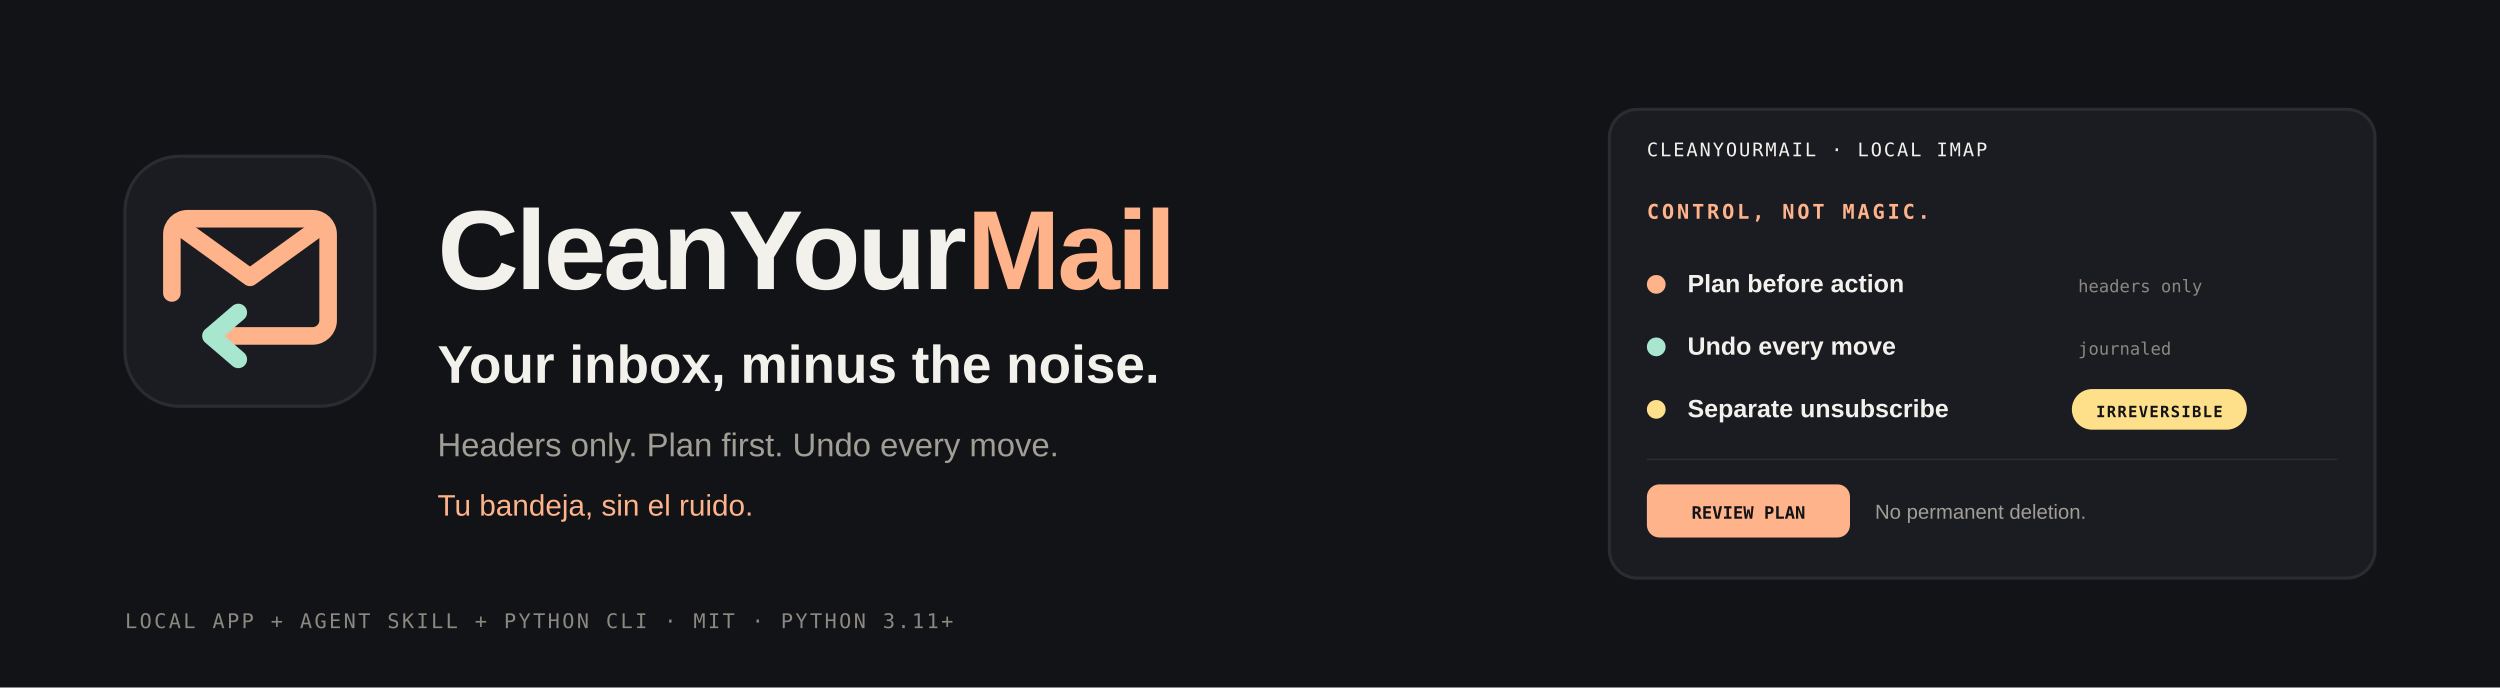
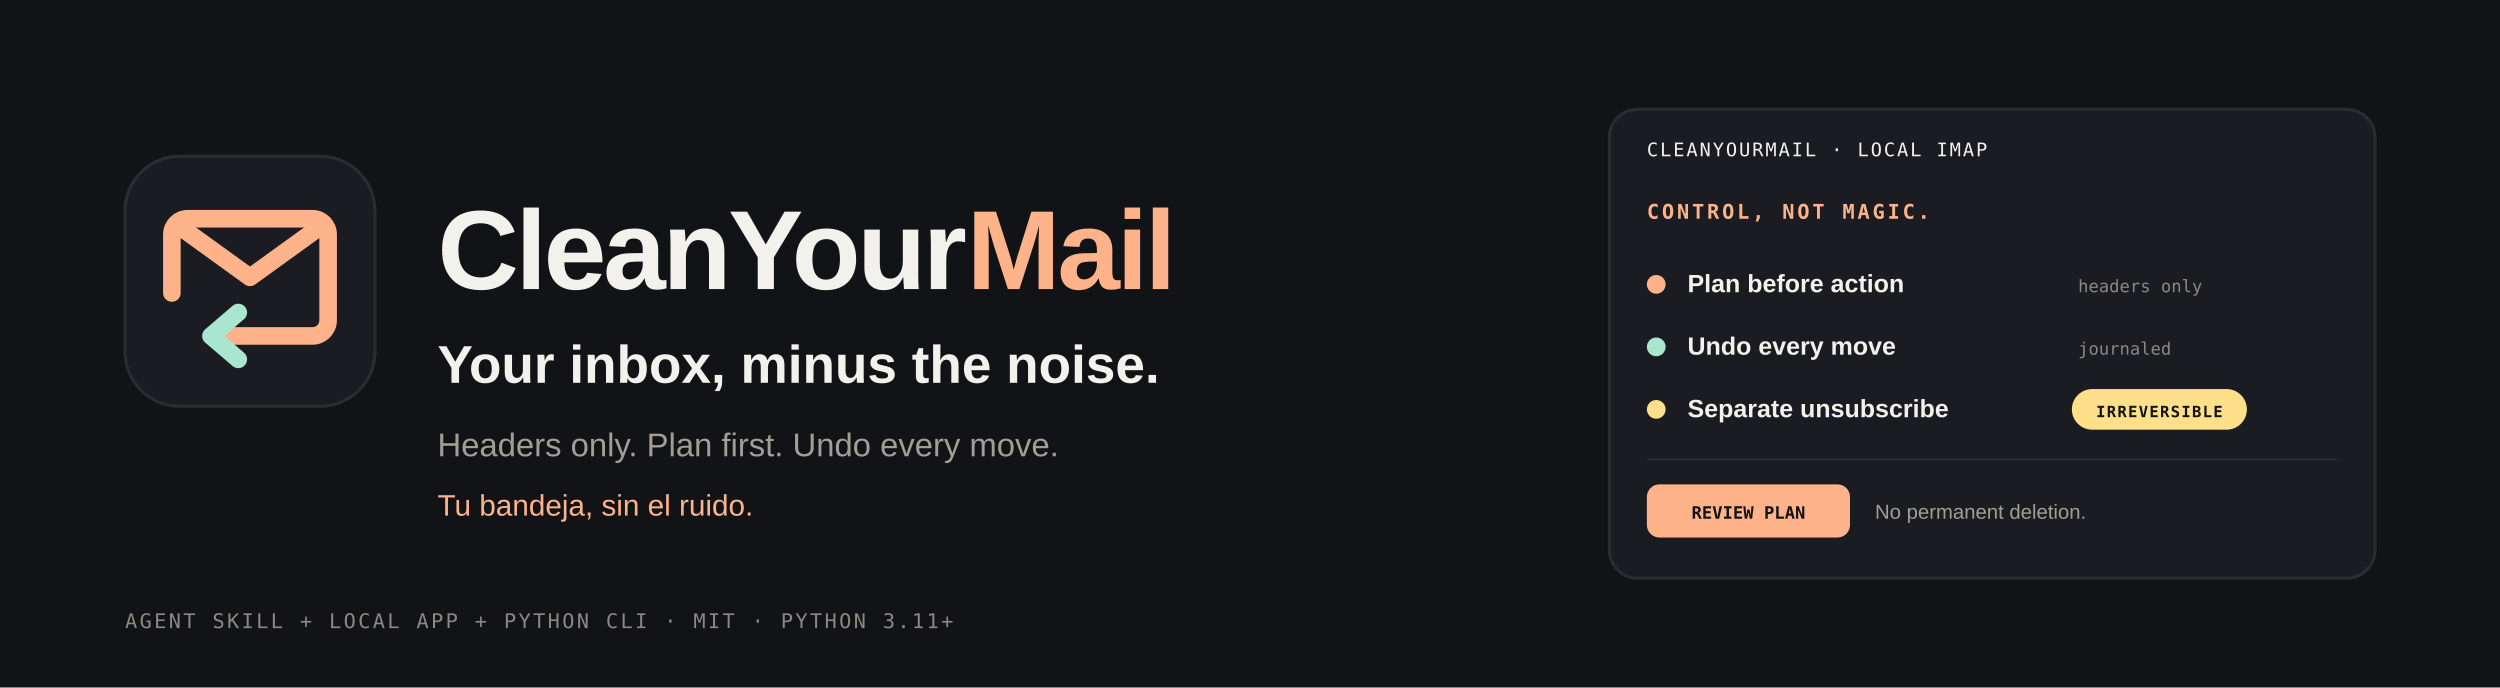
<svg xmlns="http://www.w3.org/2000/svg" width="1600" height="440" viewBox="0 0 1600 440" role="img" aria-labelledby="title desc">
  <rect width="1600" height="440" fill="#121316" />
  <rect x="80" y="100" width="160" height="160" rx="35" fill="#1B1C21" stroke="#2A2C31" stroke-width="2" />
  <g transform="translate(80 100) scale(2.5)" fill="none" stroke-linecap="round" stroke-linejoin="round">
    <path d="M12 35 V20 A4 4 0 0 1 16 16 H48 A4 4 0 0 1 52 20 V42 A4 4 0 0 1 48 46 H23" stroke="#FFB38A" stroke-width="4.5" />
    <path d="M14 18 L32 31 L50 18" stroke="#FFB38A" stroke-width="4.5" />
    <path d="M29 40 L22 46 L29 52" stroke="#A8E6CF" stroke-width="4.5" />
  </g>
  <text x="280" y="185" fill="#F3F1EC" font-family="Segoe UI, Helvetica Neue, Arial, sans-serif" font-size="72" font-weight="700" letter-spacing="-2">CleanYour<tspan fill="#FFB38A">Mail</tspan>
  </text>
  <text x="280" y="245" fill="#F3F1EC" font-family="Segoe UI, Helvetica Neue, Arial, sans-serif" font-size="34" font-weight="600">Your inbox, minus the noise.</text>
  <text x="280" y="292" fill="#A19E96" font-family="Segoe UI, Helvetica Neue, Arial, sans-serif" font-size="21">Headers only. Plan first. Undo every move.</text>
  <text x="280" y="330" fill="#FFB38A" font-family="Segoe UI, Helvetica Neue, Arial, sans-serif" font-size="19">Tu bandeja, sin el ruido.</text>
-   <text x="80" y="402" fill="#8B8881" font-family="Consolas, Menlo, monospace" font-size="13" letter-spacing="1.5">LOCAL APP + AGENT SKILL + PYTHON CLI · MIT · PYTHON 3.11+</text>
+   <text x="80" y="402" fill="#8B8881" font-family="Consolas, Menlo, monospace" font-size="13" letter-spacing="1.5">AGENT SKILL + LOCAL APP + PYTHON CLI · MIT · PYTHON 3.11+</text>
  <rect x="1030" y="70" width="490" height="300" rx="18" fill="#1B1C21" stroke="#2A2C31" stroke-width="2" />
  <text x="1054" y="100" fill="#F3F1EC" font-family="Consolas, Menlo, monospace" font-size="12" letter-spacing="1.2">CLEANYOURMAIL · LOCAL IMAP</text>
  <text x="1054" y="140" fill="#FFB38A" font-family="Consolas, Menlo, monospace" font-size="13" font-weight="700" letter-spacing="1.8">CONTROL, NOT MAGIC.</text>
  <circle cx="1060" cy="182" r="6" fill="#FFB38A" />
  <text x="1080" y="187" fill="#F3F1EC" font-family="Segoe UI, Helvetica Neue, Arial, sans-serif" font-size="16" font-weight="600">Plan before action</text>
  <text x="1330" y="187" fill="#8B8881" font-family="Consolas, Menlo, monospace" font-size="11">headers only</text>
  <circle cx="1060" cy="222" r="6" fill="#A8E6CF" />
  <text x="1080" y="227" fill="#F3F1EC" font-family="Segoe UI, Helvetica Neue, Arial, sans-serif" font-size="16" font-weight="600">Undo every move</text>
  <text x="1330" y="227" fill="#8B8881" font-family="Consolas, Menlo, monospace" font-size="11">journaled</text>
  <circle cx="1060" cy="262" r="6" fill="#FFE08A" />
  <text x="1080" y="267" fill="#F3F1EC" font-family="Segoe UI, Helvetica Neue, Arial, sans-serif" font-size="16" font-weight="600">Separate unsubscribe</text>
  <rect x="1326" y="249" width="112" height="26" rx="13" fill="#FFE08A" />
  <text x="1382" y="267" text-anchor="middle" fill="#121316" font-family="Consolas, Menlo, monospace" font-size="10" font-weight="700" letter-spacing="0.8">IRREVERSIBLE</text>
  <line x1="1054" y1="294" x2="1496" y2="294" stroke="#2A2C31" stroke-width="1" />
  <rect x="1054" y="310" width="130" height="34" rx="8" fill="#FFB38A" />
  <text x="1119" y="332" text-anchor="middle" fill="#121316" font-family="Consolas, Menlo, monospace" font-size="11" font-weight="700">REVIEW PLAN</text>
  <text x="1200" y="332" fill="#A19E96" font-family="Segoe UI, Helvetica Neue, Arial, sans-serif" font-size="13">No permanent deletion.</text>
</svg>
